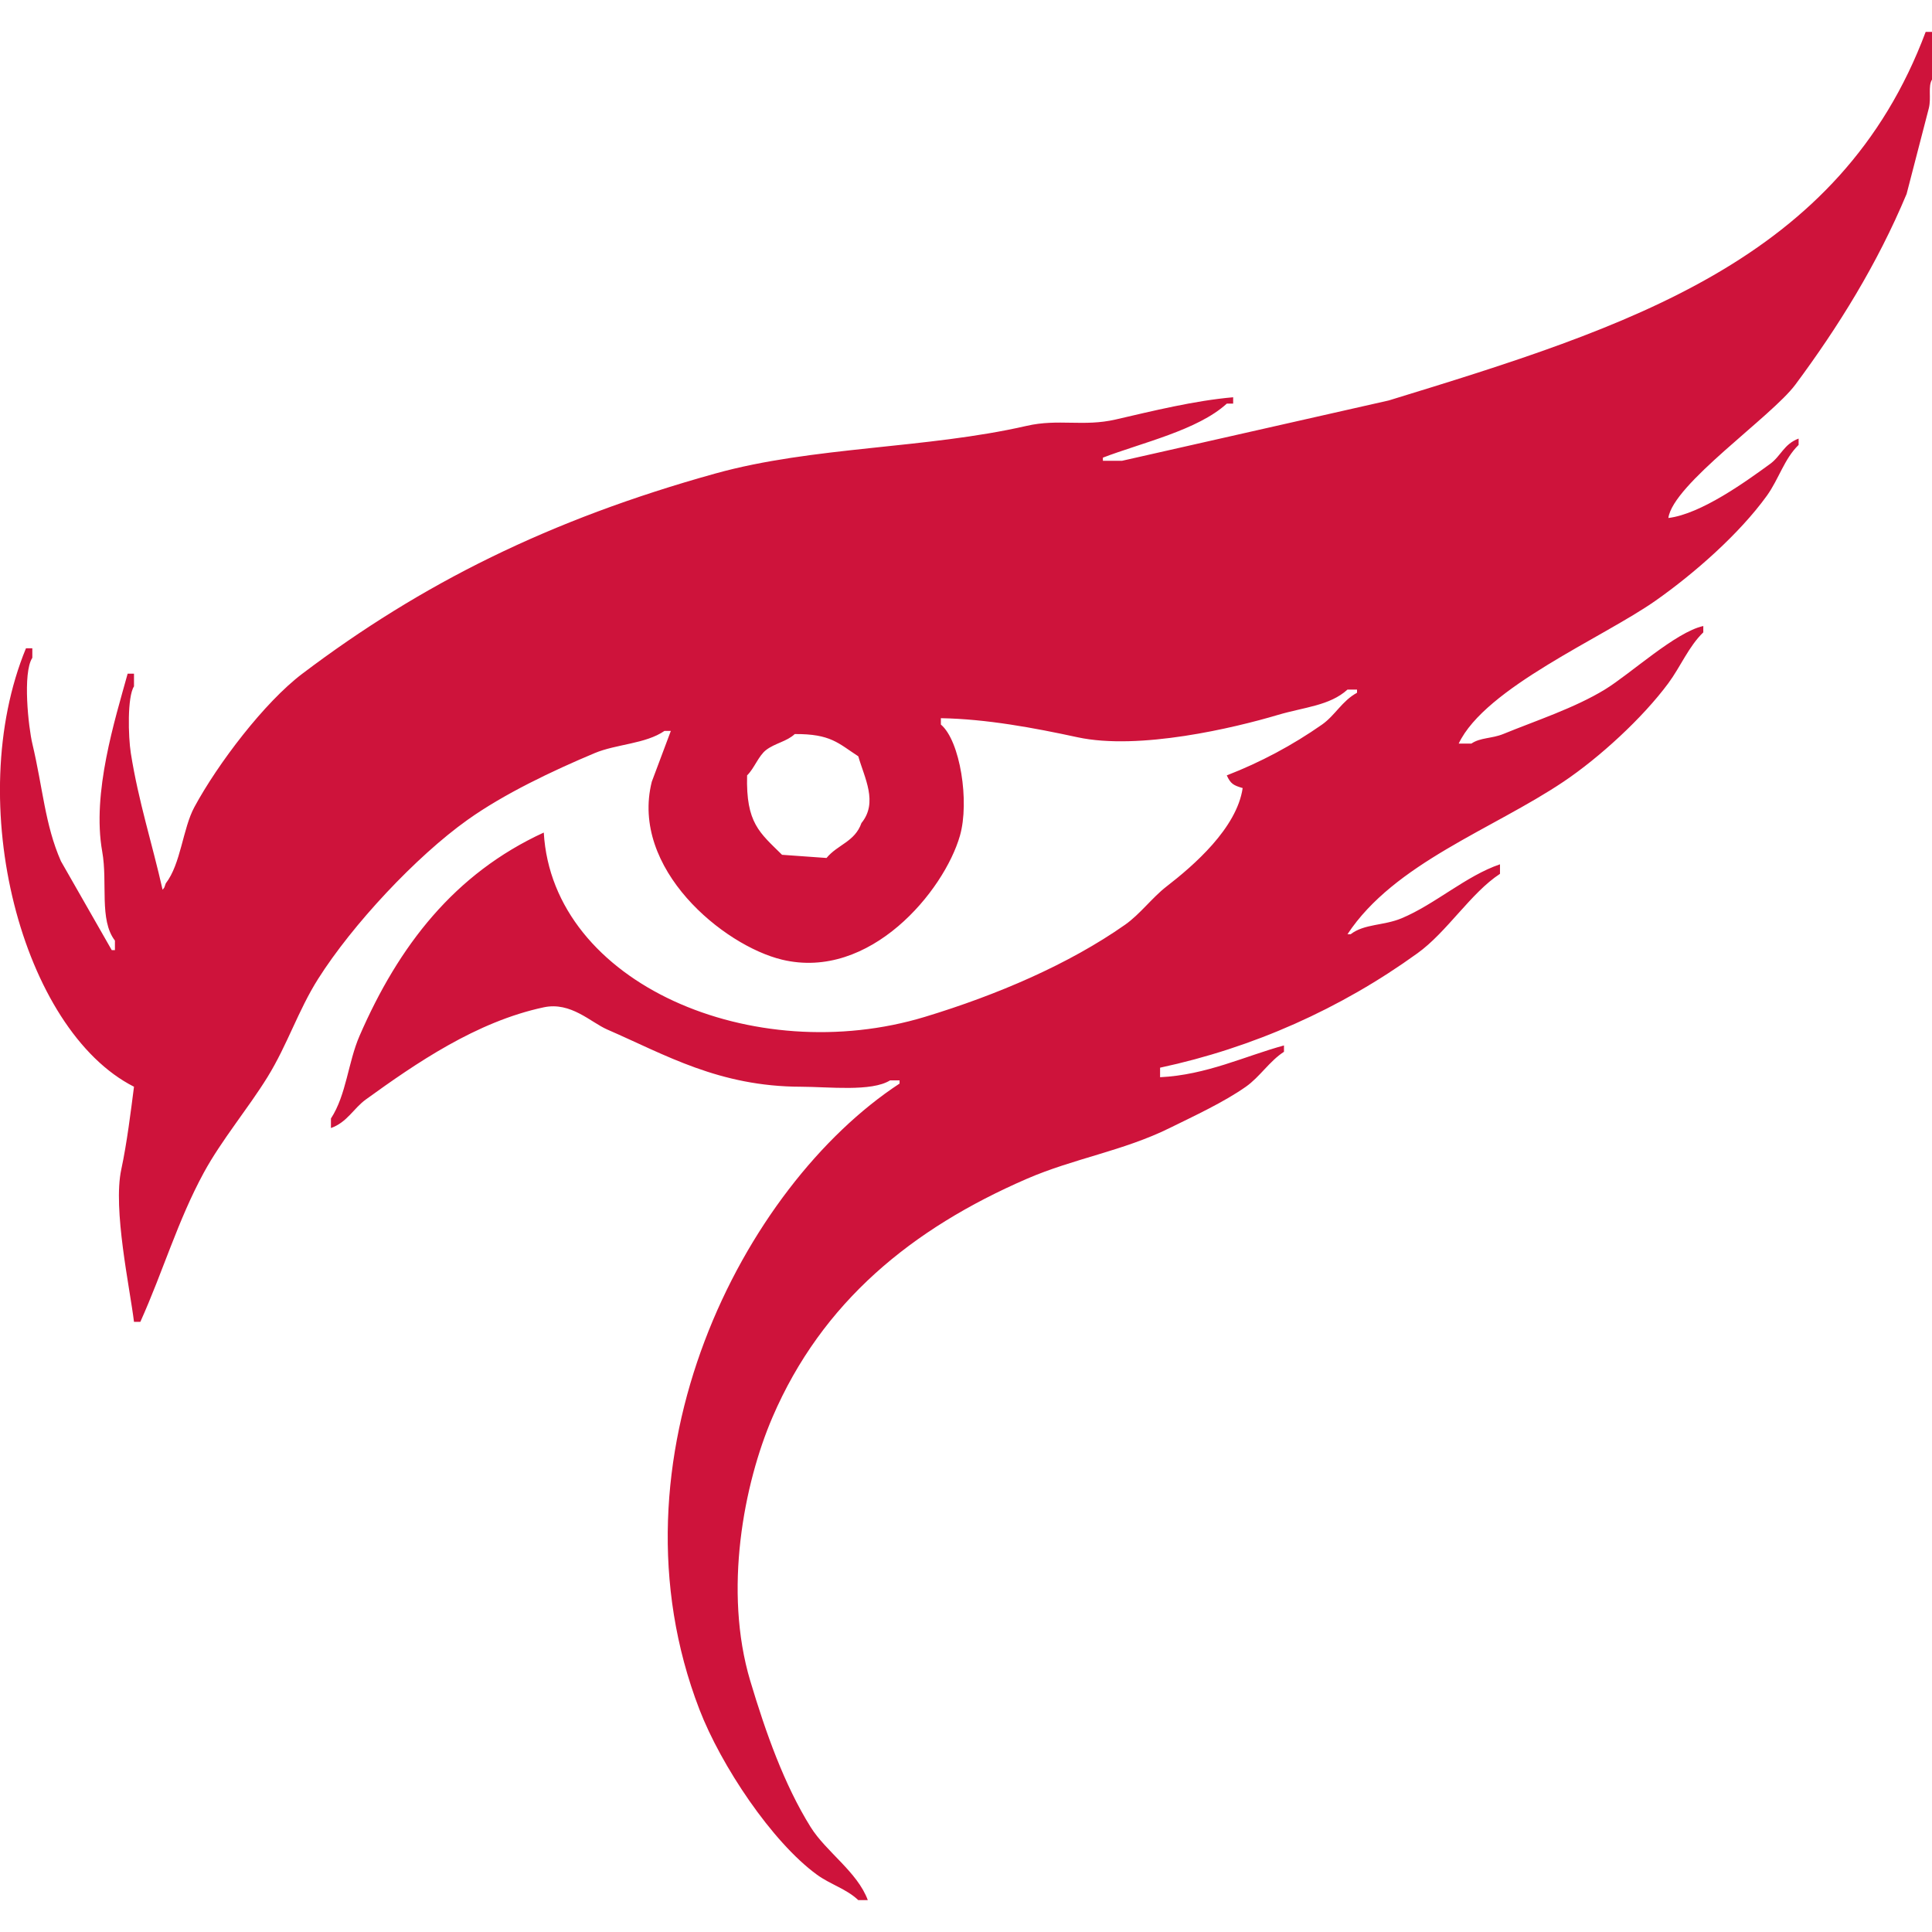
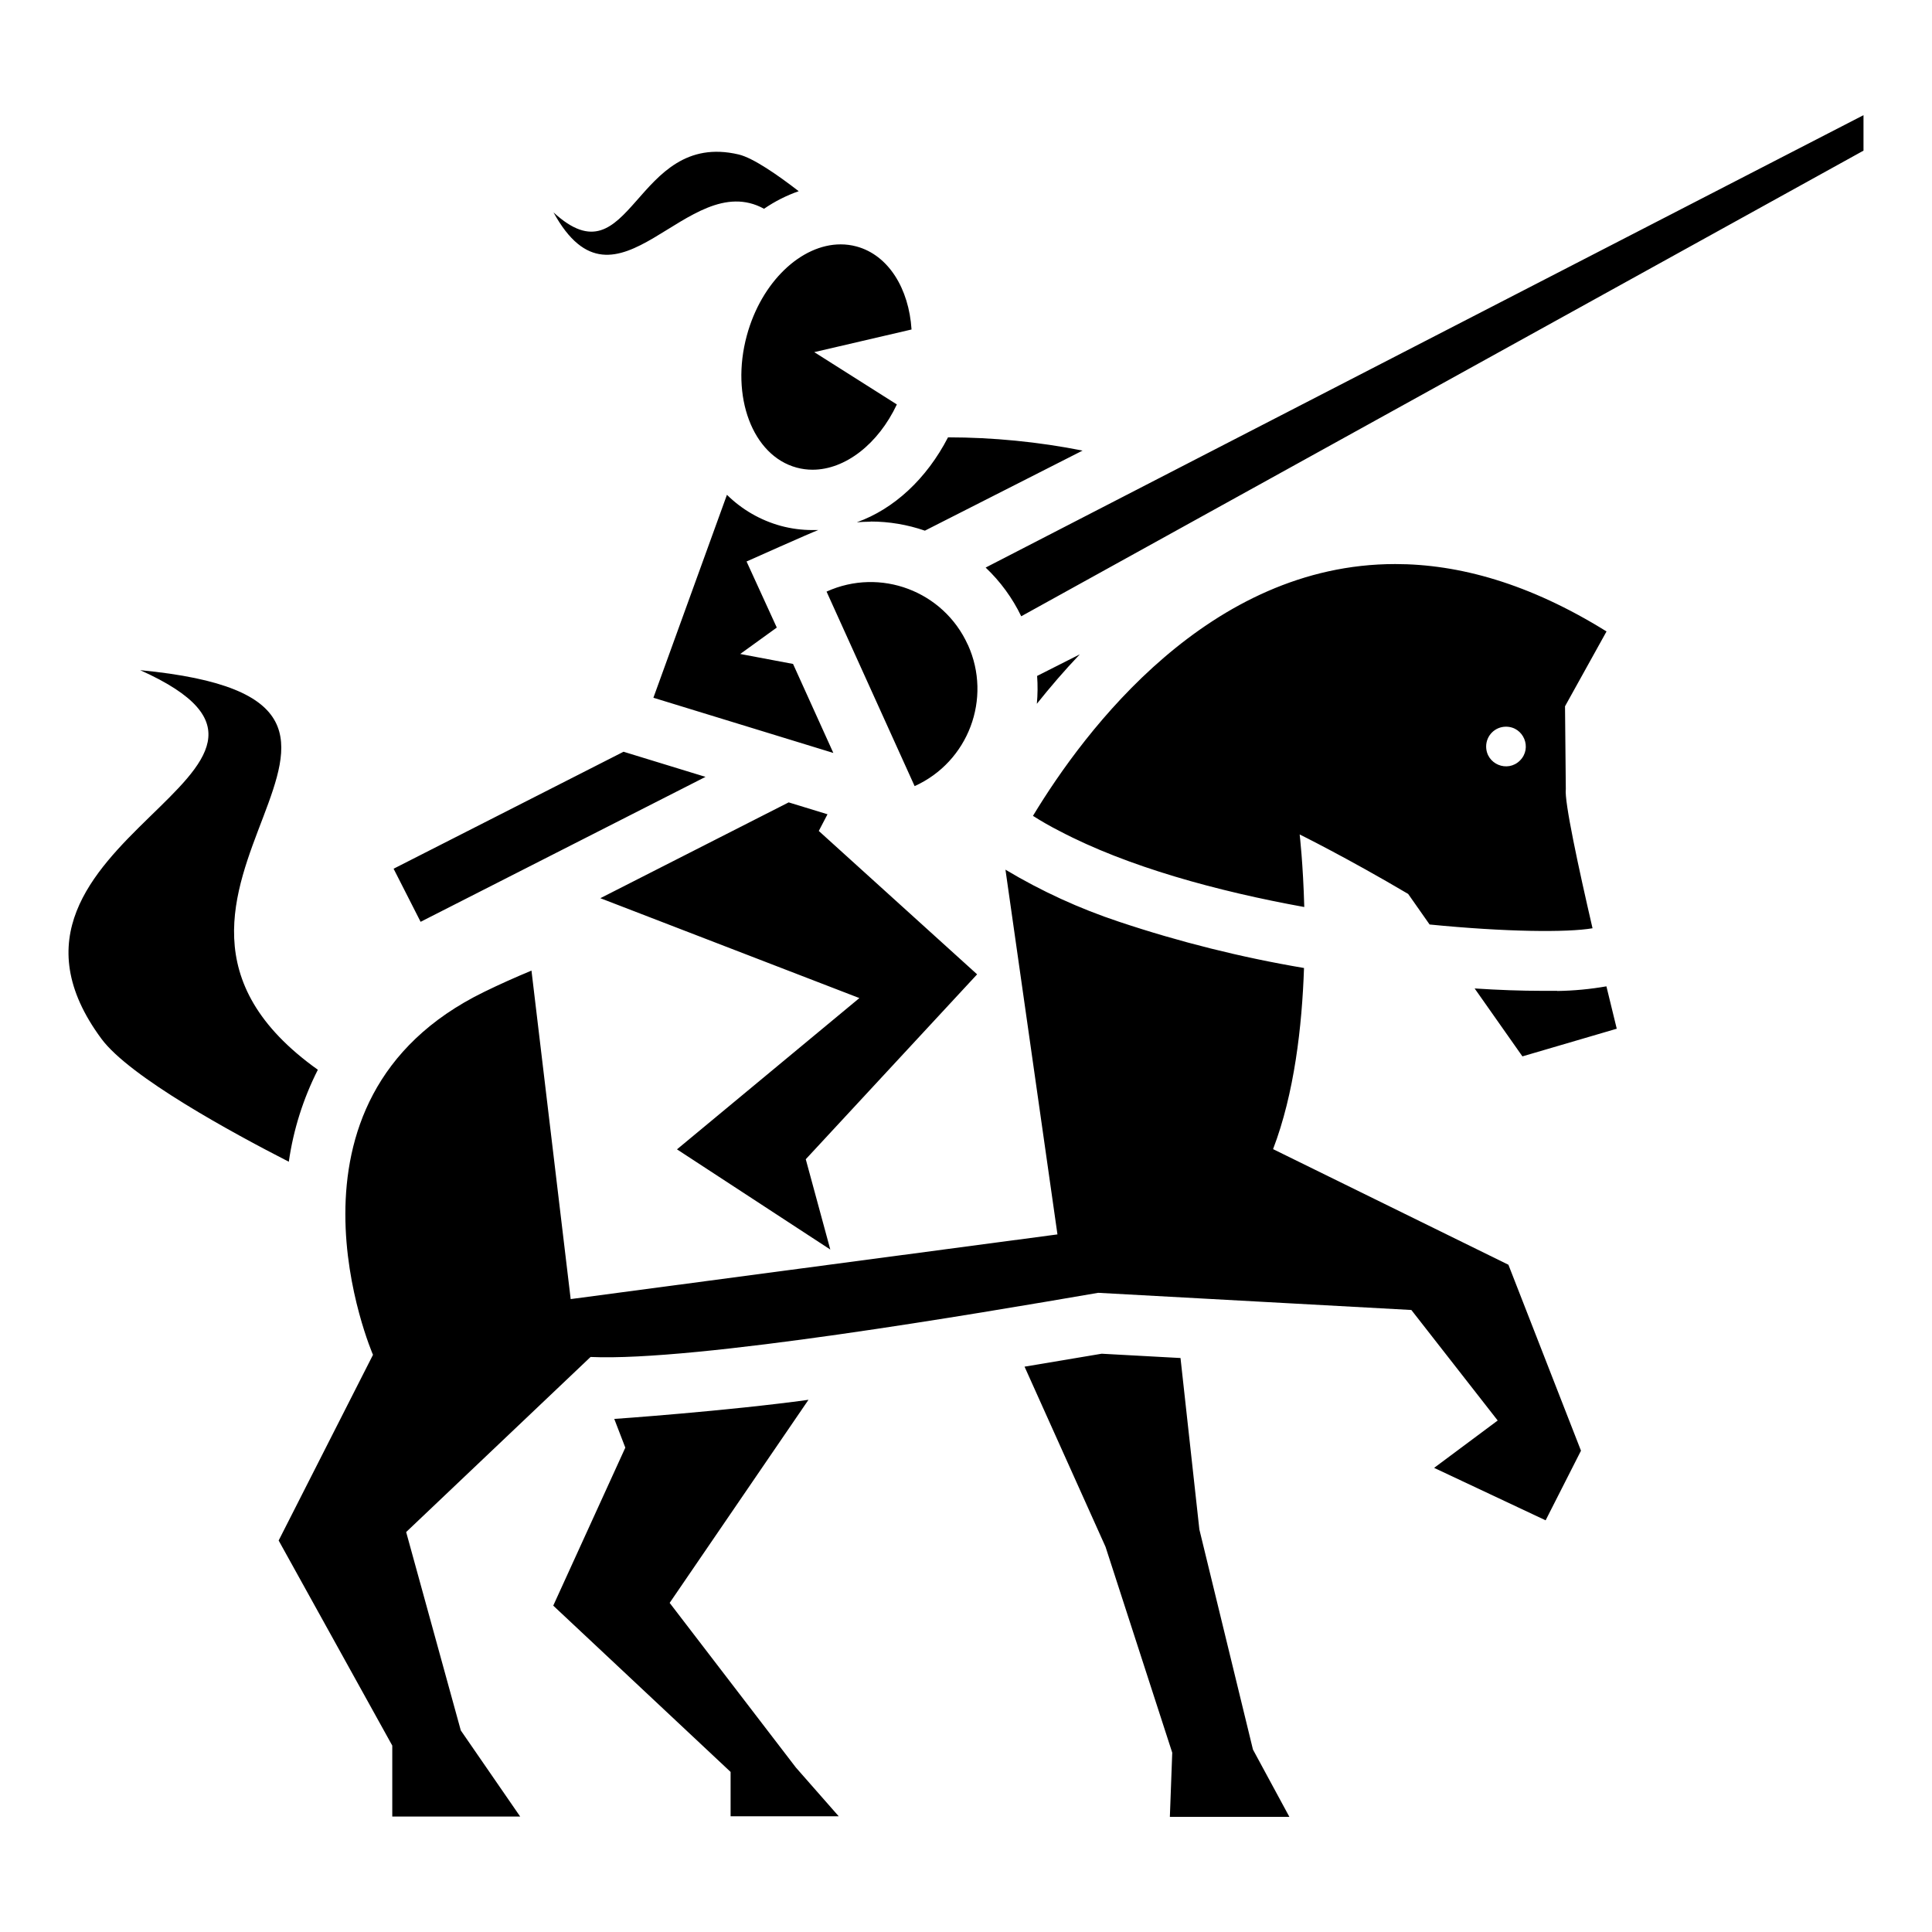
- <svg xmlns="http://www.w3.org/2000/svg" viewBox="0 0 700 700">
-   <defs>
-     <style>
-       .cls-1 {
-         fill: #ce133b;
-         fill-rule: evenodd;
-       }
-     </style>
-   </defs>
-   <path id="Magpie_Watch_1" data-name="Magpie Watch 1" class="cls-1" d="M604.479,187.682c11.886-1.461,28.18-13.276,36.832-19.57,4.01-2.917,4.993-7.194,10.359-9.209v2.3c-5.194,5.025-7.194,12.437-11.51,18.419-9.99,13.844-26.286,28.143-40.285,37.989-19.172,13.484-61.738,31.485-71.362,51.8h4.6c3.248-2.219,7.426-1.785,11.51-3.454,11.929-4.874,25.86-9.427,36.832-16.116,9.263-5.649,25.654-20.853,35.681-23.024v2.3c-5.29,5.111-8.228,12.421-12.661,18.419-9.32,12.608-24.944,26.924-37.983,35.687-25.564,17.18-61.376,29.585-78.268,55.257h1.151c5-3.817,11.891-3.039,18.416-5.756,12.111-5.042,23.426-15.42,35.681-19.57v3.454C532.9,323.521,524.2,337.776,513.55,345.4a247.925,247.925,0,0,1-93.231,41.443v3.454c16.824-.815,30.726-7.653,44.889-11.512v2.3c-5.224,3.358-8.793,9.148-13.812,12.663-8.134,5.7-18.877,10.652-27.624,14.966-16.876,8.322-34.7,11-51.8,18.419-41.512,18.027-74.1,44.526-92.08,86.339-10.408,24.2-17.839,62.863-8.057,95.549,5.624,18.791,12.31,37.622,21.869,52.954,5.611,9,16.944,16.243,20.718,26.478h-3.453c-4.256-4.062-10.1-5.67-14.963-9.21-16.331-11.886-34.764-39.563-42.587-59.862-34.969-90.739,15.82-189.63,72.513-226.784v-1.151h-3.453c-6.712,4.182-22.249,2.32-32.228,2.3-29.742-.054-49.072-11.529-70.211-20.721-5.995-2.607-13.2-10.149-23.02-8.059-24.453,5.2-46.447,20.372-64.456,33.385-4.454,3.219-6.76,8.262-12.661,10.361v-3.454c5.614-8.626,6.19-20.331,10.359-29.931,14.193-32.676,34.419-58.816,66.758-73.676,3.2,54.893,76.211,85.557,138.12,66.769,26.181-7.945,52.115-19.06,72.513-33.384,5.387-3.784,9.845-9.86,14.963-13.815,9.849-7.61,25.494-21.151,27.624-35.687-3.4-1-4.358-1.57-5.755-4.6a162.882,162.882,0,0,0,34.53-18.419c4.773-3.369,7.233-8.568,12.661-11.512v-1.151h-3.453c-6.493,5.871-15.606,6.321-25.322,9.209-15.657,4.653-50.187,12.889-72.513,8.058-15.608-3.377-32.868-6.613-49.493-6.907v2.3c7,5.869,10.439,27.985,6.906,40.291-5.741,19.994-32.548,52.578-64.456,44.9-21.258-5.118-55.09-33.012-47.191-64.467l6.906-18.419h-2.3c-6.834,4.737-17.441,4.748-25.322,8.058-15.2,6.383-32.817,14.753-46.04,24.175-18.7,13.326-41.7,37.988-54.1,57.56C108,366.136,104.17,378.511,96.888,390.292c-6.957,11.256-16.638,22.811-23.02,34.535-9.484,17.423-14.708,35.641-23.02,54.106h-2.3c-1.509-12.412-7.707-40.856-4.6-55.257,2.03-9.423,3.487-21.289,4.6-29.931C7.971,373.2-13.646,290.749,9.412,234.881h2.3v3.454c-3.585,5.483-1.394,25.22,0,31.082,3.833,16.119,4.553,29.392,10.359,42.594l18.416,32.233H41.64V340.79c-5.768-7.462-2.574-20.906-4.6-32.233-3.812-21.274,4.626-47.852,9.208-64.466h2.3v4.6c-2.464,3.756-2.09,18.245-1.151,24.175,2.8,17.659,7.732,32.688,11.51,49.5,0.926-1.175.409-.315,1.151-2.3,5.467-7.026,6.162-19.861,10.359-27.628,8.483-15.7,25.364-37.941,39.134-48.35,43.1-32.583,89.44-55.8,149.63-72.525,35.474-9.858,76.389-8.918,112.8-17.268,11.516-2.642,20.584.381,32.228-2.3,13.246-3.053,28.581-6.851,42.587-8.058v2.3h-2.3C433.943,155.88,413.719,160.4,399.6,165.81v1.151h6.906l96.684-21.873C590.119,118.436,666.708,94.379,697.71,11.55h2.3V28.818c-1.528,2.525-.217,6.512-1.151,10.361q-4.029,15.539-8.057,31.082c-10.652,25.5-24.817,48.239-40.285,69.071C641.884,150.961,606.14,175.419,604.479,187.682ZM287.954,265.963c-2.893,2.718-7.113,3.283-10.359,5.756-2.781,2.12-4.331,6.742-6.906,9.21-0.456,17.327,4.569,20.756,12.661,28.779l16.114,1.152c4.053-4.91,10.256-5.832,12.661-12.664,6.105-7.466,1.072-16.381-1.151-24.175C303.7,269.3,301.027,265.878,287.954,265.963Z" />
+ <svg xmlns="http://www.w3.org/2000/svg" style="height: 512px; width: 512px;" viewBox="0 0 512 512">
+   <path d="M0 0h512v512H0z" fill="none" />
+   <g class="" style="" transform="translate(0,0)">
+     <path d="M222.776 64.76a16.1 16.1 0 0 1 4.22.56c8.45 2.29 13.88 11.15 14.57 22l-25.78 6 21.89 13.86c-4.93 10.47-13.67 17.3-22.34 17.3a16.1 16.1 0 0 1-4.22-.56c-11.68-3.16-17.59-18.85-13.2-35 3.87-14.26 14.43-24.16 24.86-24.16zm-20.29-9.44a38.78 38.78 0 0 1 9.18-4.65c-5.47-4.23-12.06-8.82-15.9-9.73-27.8-6.55-28.34 34.41-49.08 15.35 16.77 30.56 35.36-12.18 55.8-.96zm54 115.56c-6.437-14.24-23.208-20.557-37.44-14.1l23.34 51.55c14.246-6.438 20.57-23.21 14.12-37.45zm-69.52 35l-21.72-6.66-60.94 31 7.16 14.07zm29.88-65.41h-1.53c-2.836.002-5.66-.37-8.4-1.11a32.64 32.64 0 0 1-14.27-8.23l-19.49 53.78 47.69 14.63-10.68-23.59-14-2.64 9.69-7-8.01-17.51s17.52-7.83 19-8.33zm-132.65 143c-64.72-46.18 42-97.32-47.05-105.87 59.27 26.57-49.43 44.81-10.25 97.71 7.49 10.11 34.76 24.95 49.64 32.56a78.51 78.51 0 0 1 7.7-24.38zm132.79-63.26l2.31-4.42-10.29-3.15-49.91 25.39 68.65 26.47-48.34 40.09 40.63 26.55-6.5-23.93 45.41-49zm13.73-82c4.898.003 9.76.82 14.39 2.42l41.79-21.22a184.67 184.67 0 0 0-35.66-3.51c-5.68 11-14.35 19-24.17 22.51 1.21-.09 2.43-.16 3.65-.16zm182 124.37h-4.15c-5.37 0-11.36-.21-17.77-.63l12.66 18 25-7.33s-1.13-4.55-2.74-11.23a82.78 82.78 0 0 1-13.04 1.23zm-138.97-46.37c13.84-22.89 46.76-66.73 96-66.73 16.79 0 35.49 5.1 56 17.86l-11 19.83.21 21.93c-.43 3.25 3.4 21 7.08 36.9-6.65 1.15-23 1-43.18-1l-5.68-8.1c-16.16-9.55-28.75-15.76-28.75-15.76s.91 7.77 1.22 19.23c-23.06-4.18-46.85-10.67-64.84-20.13a81.992 81.992 0 0 1-7.06-4.03zm120.1-18.38c0 4.678 5.655 7.02 8.963 3.712 3.306-3.307.964-8.962-3.714-8.962a5.25 5.25 0 0 0-5.25 5.25zm-132.64-47.42a44.15 44.15 0 0 1 9.43 12.91l223.21-123.4v-9.4zm76.17 154.12c5.64-14.72 7.68-32.58 8.2-48a325.89 325.89 0 0 1-49-12.25 151.31 151.31 0 0 1-30.12-13.81l13.78 96.66-129 17.14-10.39-87.05c-4.26 1.77-8.45 3.64-12.54 5.64-58.81 28.68-29.46 96.18-29.46 96.18l-25 49.21 30.11 54.35v18.81h33.9l-15.74-22.83-14.48-52.57 48.87-46.4c27.89 1.26 102.44-11.49 134.52-17l83 4.55 22.88 29.29-16.85 12.55 29.55 13.9 9.37-18.45-19.23-49.28zm-51.22-131.12l-11.31 5.72a44.08 44.08 0 0 1-.07 7.38c3.46-4.32 7.23-8.75 11.38-13.1zm31.69 231.92l-5-45.44-20.89-1.14c-6.2 1.06-13.11 2.22-20.44 3.43l21.46 47.74 17.68 54.56-.63 17h31.67l-9.65-17.83zm-140.38 19.45l36.79-53.82c-21.33 2.95-51.31 5.07-51.47 5.07l2.93 7.61-19.1 41.87 47 44.07v11.75h28.65l-11.35-12.92z" fill="#000" fill-opacity="1" />
+   </g>
</svg>
